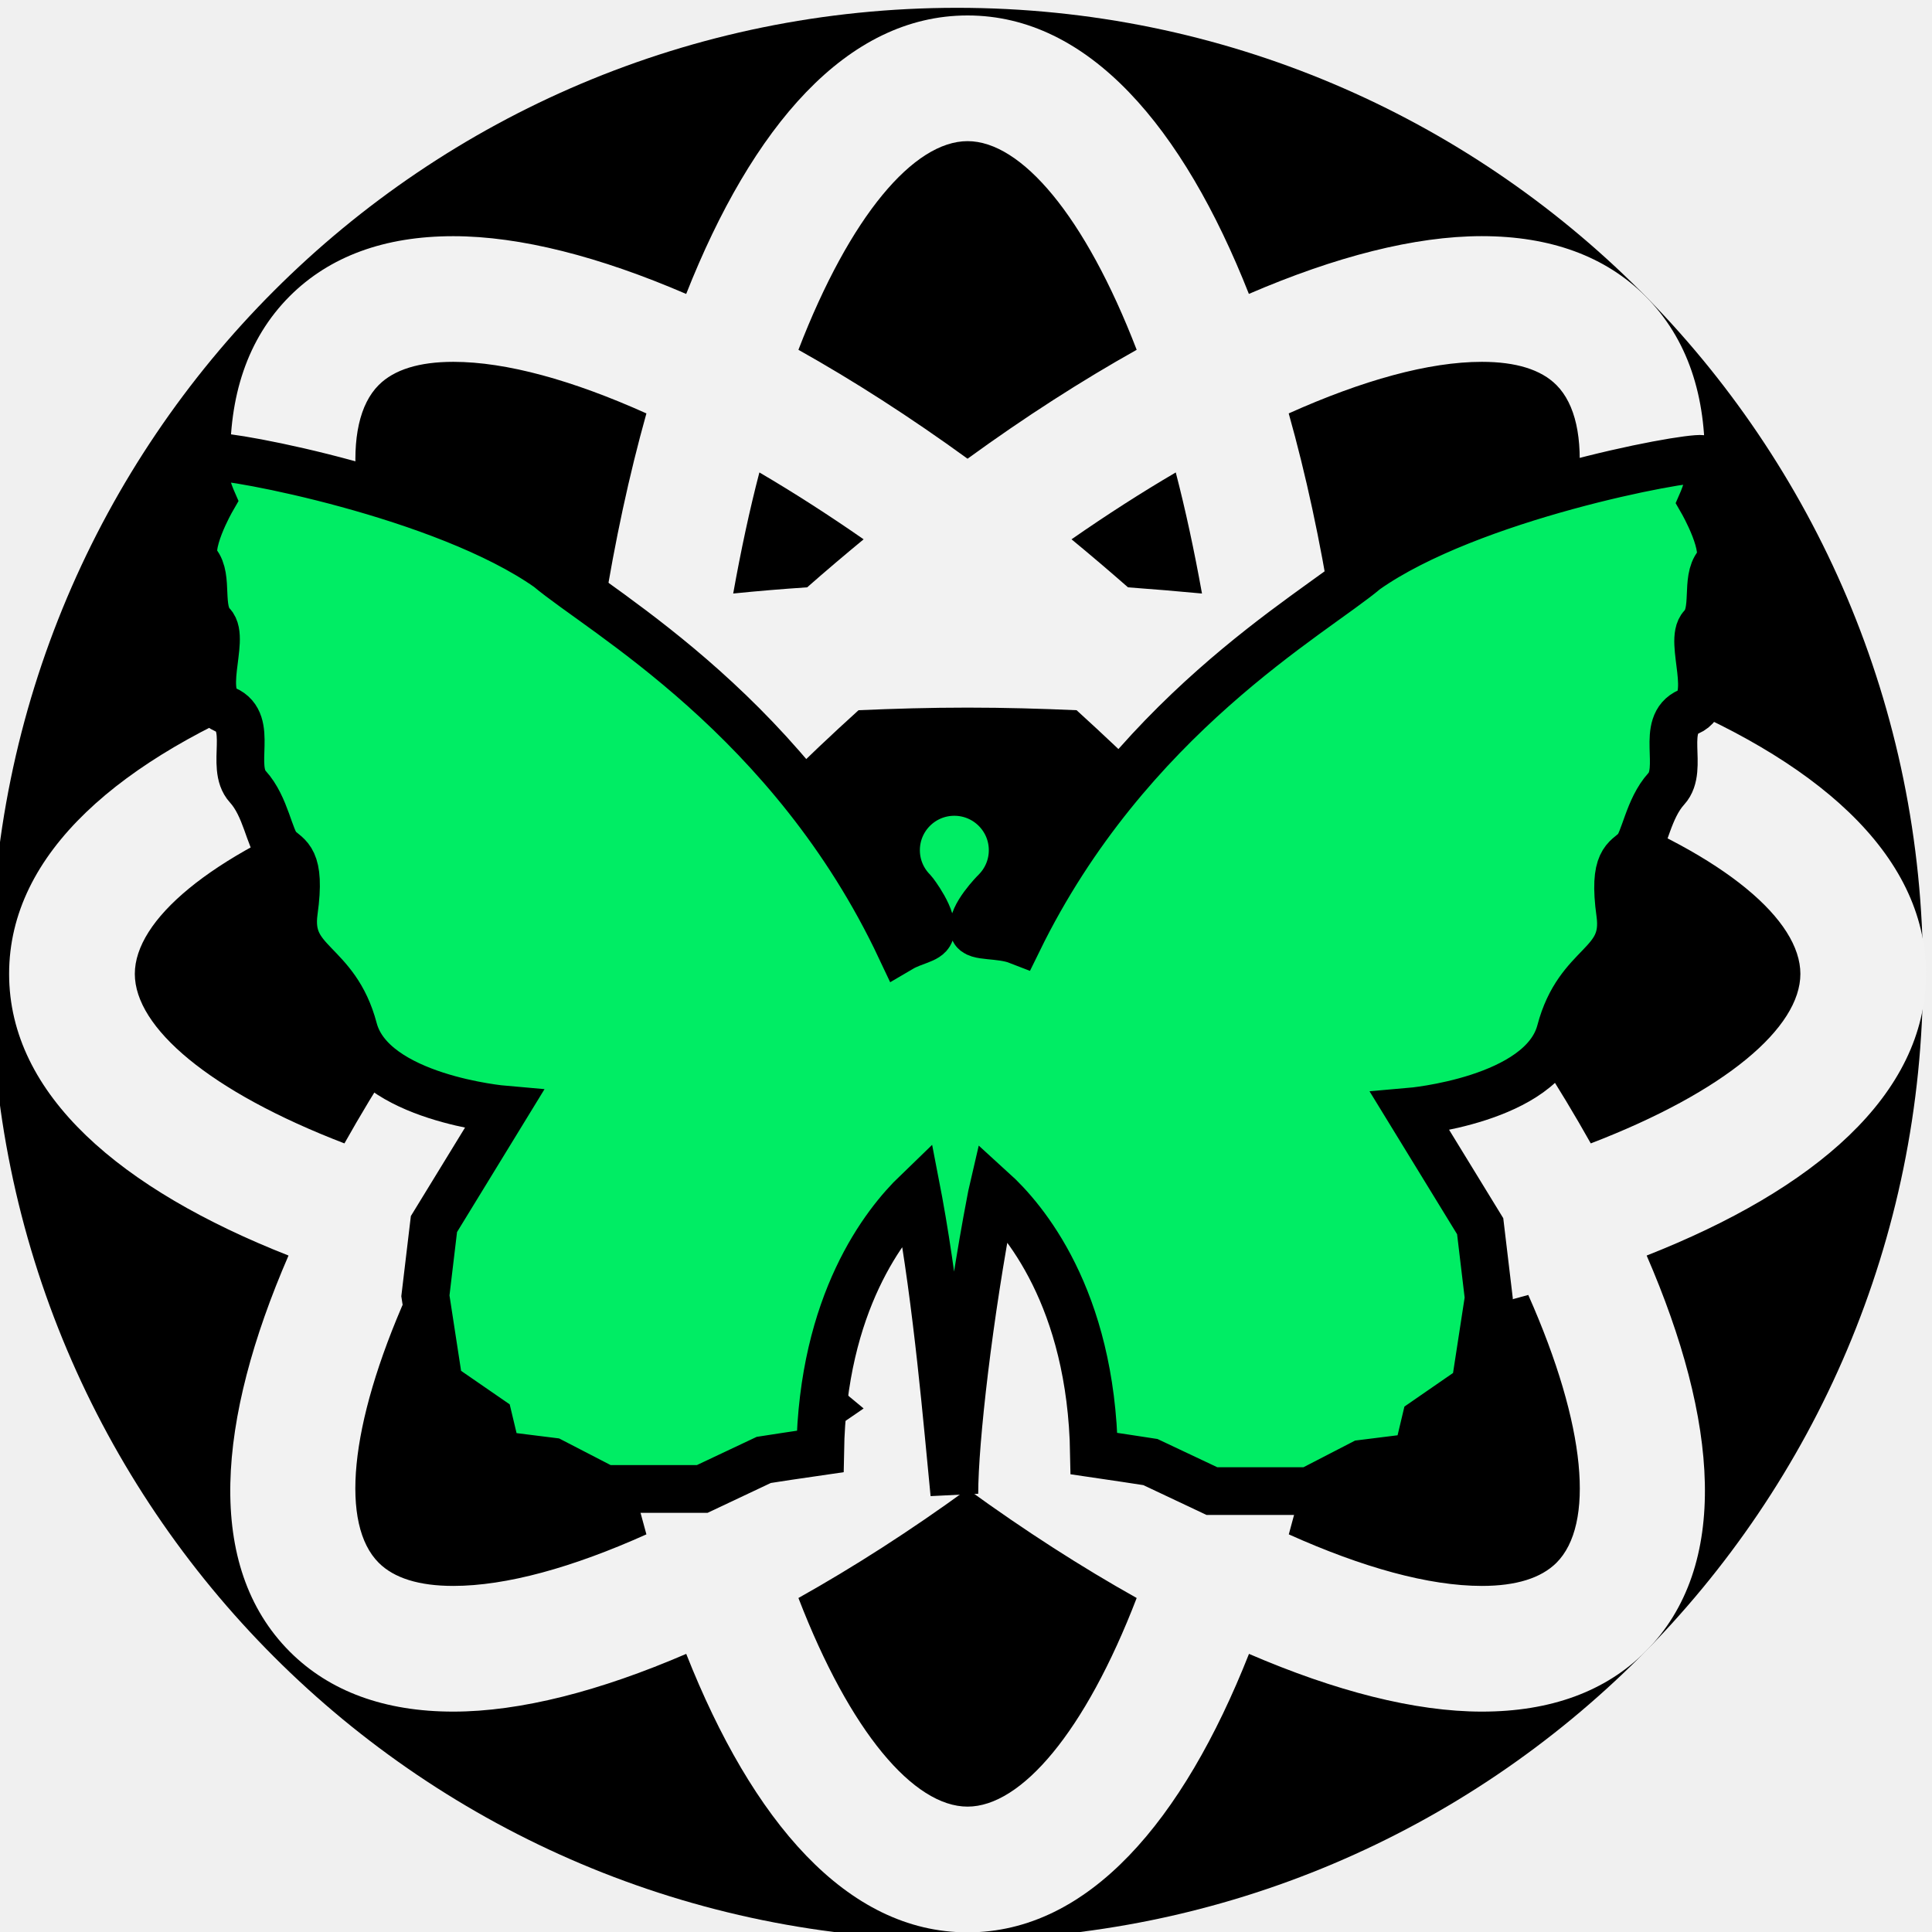
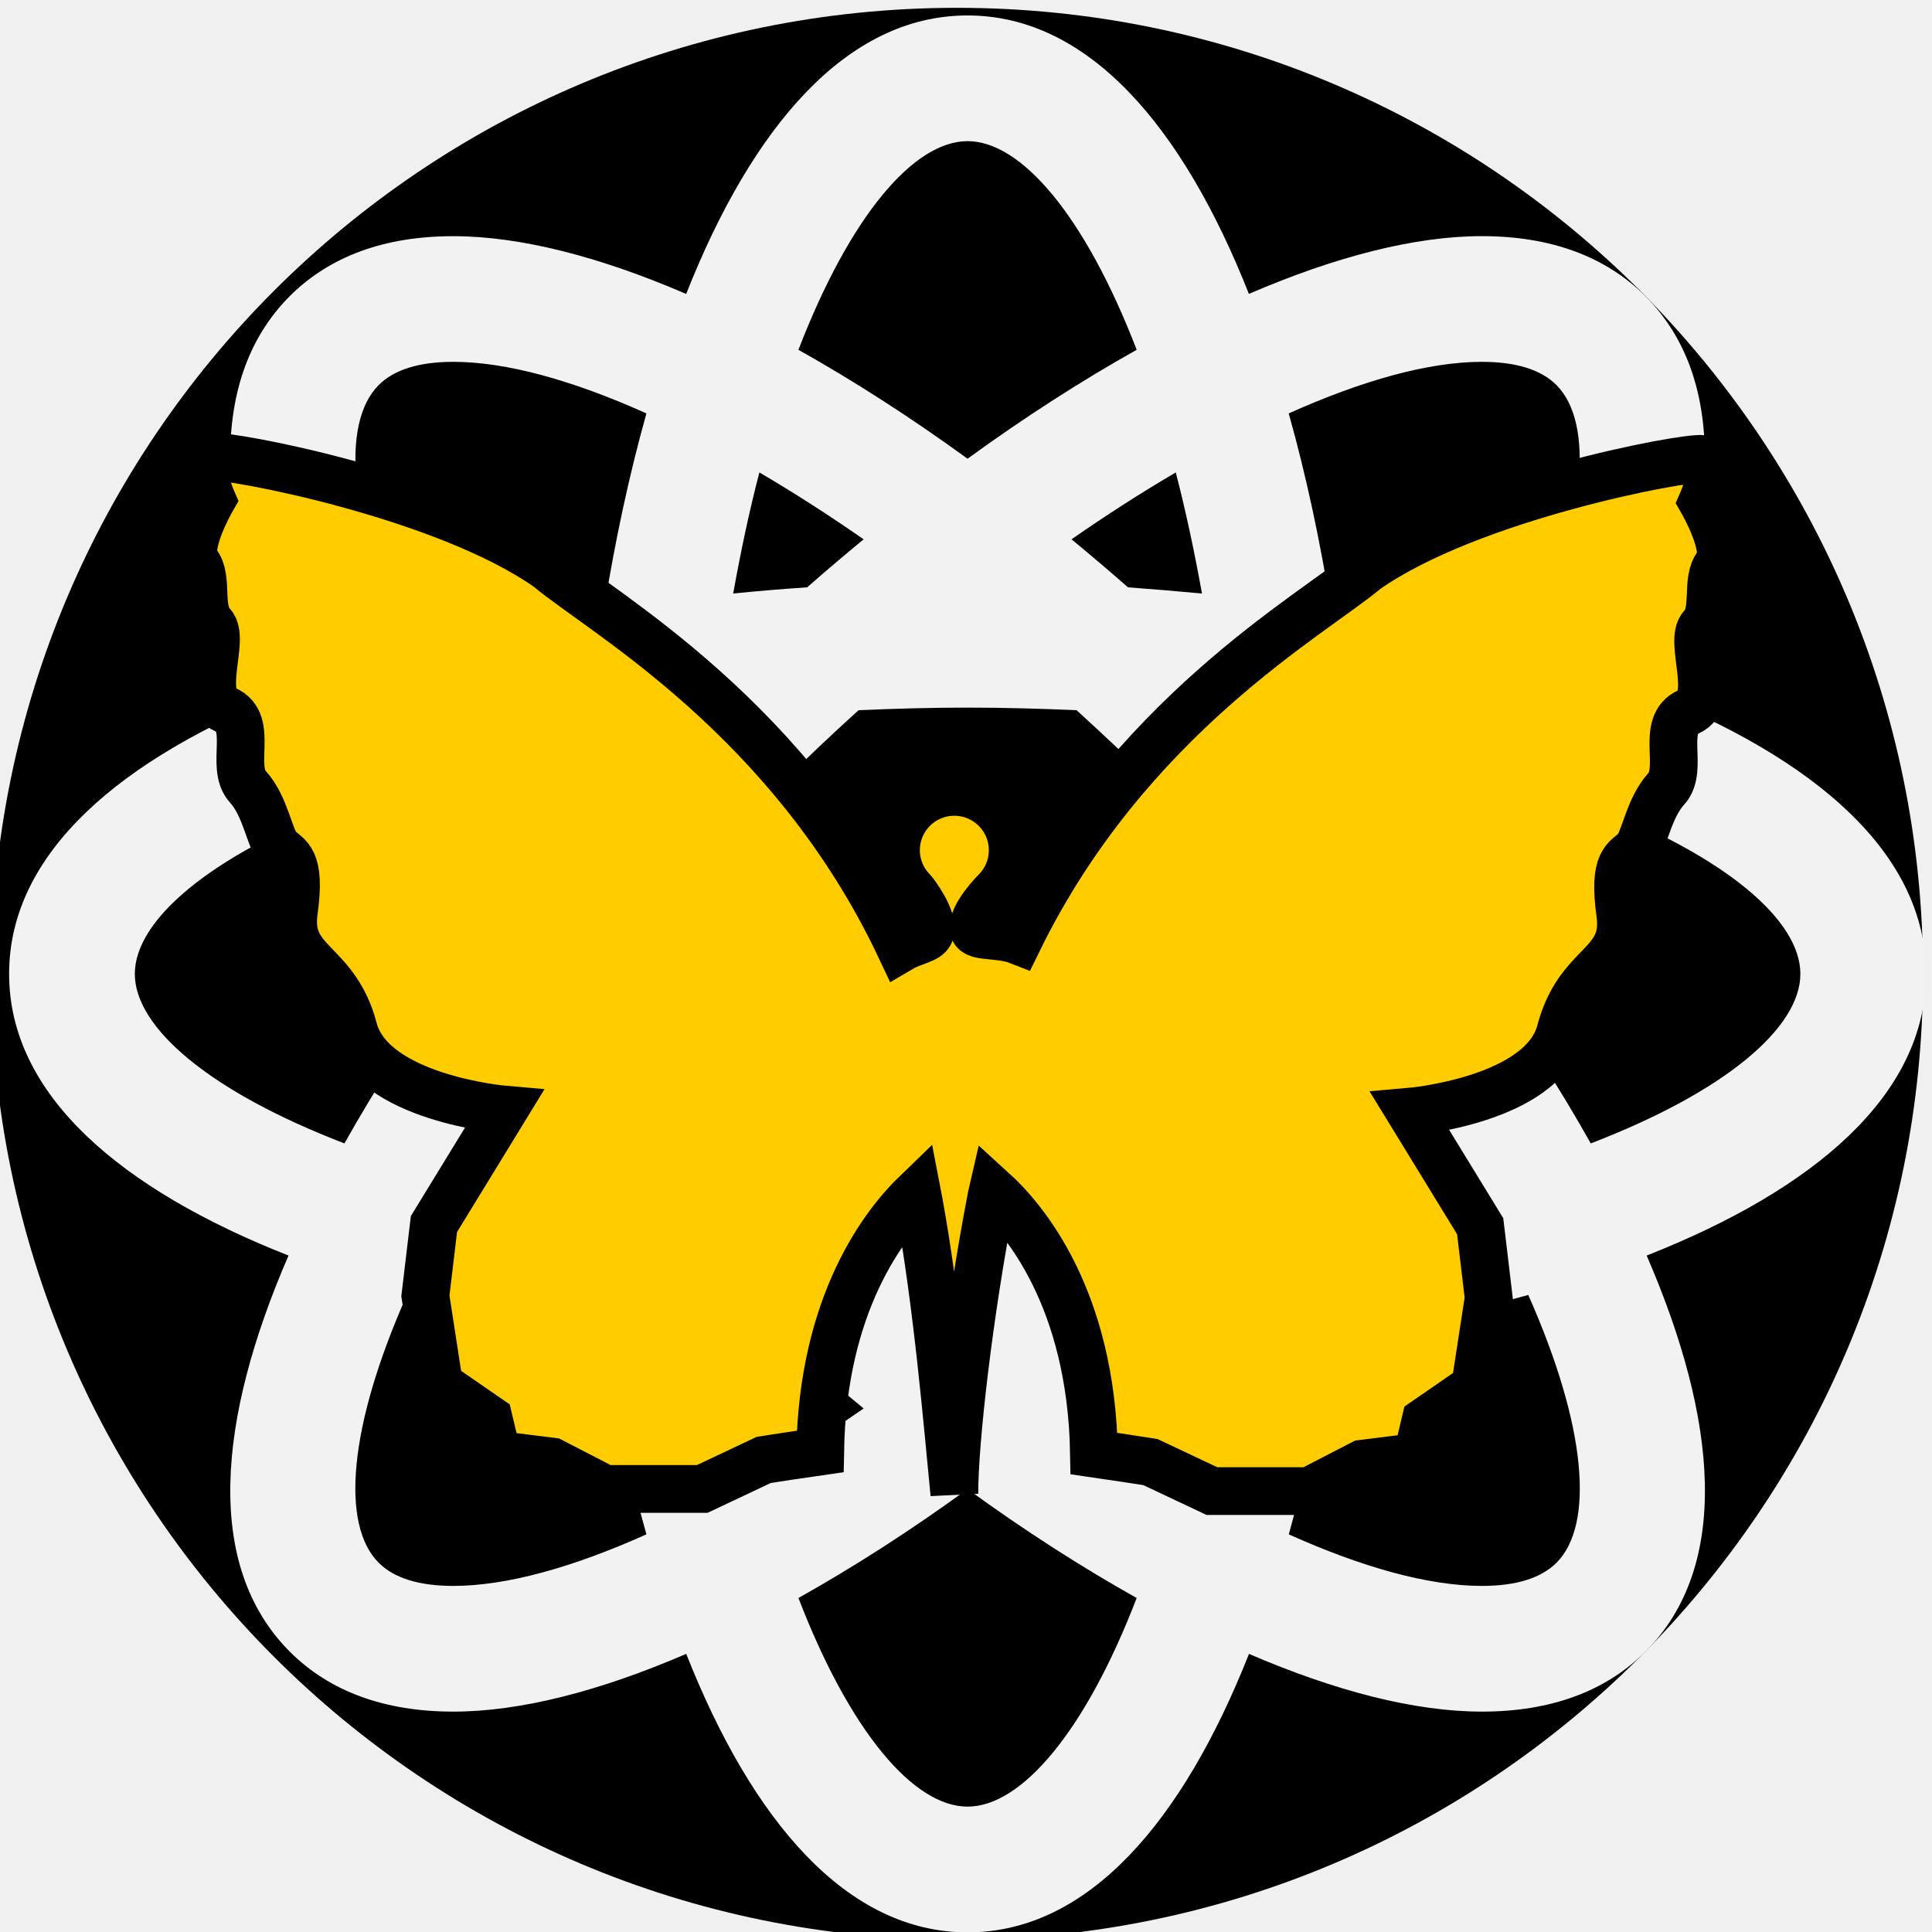
<svg xmlns="http://www.w3.org/2000/svg" width="64" height="64" version="1.1" viewBox="0 0 33.867 33.867">
  <g transform="translate(-86.413 -117.02)">
    <circle cx="103.19" cy="134.09" r="16.933" stroke-width=".265" />
  </g>
  <g transform="matrix(.14562 0 0 .14562 .15992 .27015)" fill="#fff">
    <path d="m230.75 115.38c0-14.588-13.494-25.972-33.638-33.907 8.594-19.81 10.137-37.38-0.154-47.688-4.793-4.788-11.419-7.214-19.677-7.214-8.08 0-17.649 2.474-28.041 6.954-7.926-20.088-19.304-33.52-33.865-33.52-14.57 0-25.937 13.438-33.872 33.525-10.391-4.48-19.961-6.954-28.041-6.954-8.264 0-14.884 2.427-19.677 7.214-10.291 10.308-8.751 27.866-0.151 47.688-20.149 7.93-33.635 19.308-33.635 33.901 0 14.591 13.485 25.975 33.635 33.907-8.594 19.812-10.134 37.38 0.157 47.688 4.793 4.788 11.417 7.212 19.677 7.212 8.08 0 17.649-2.471 28.041-6.951 7.935 20.084 19.304 33.525 33.872 33.525 14.573 0 25.934-13.441 33.872-33.525 10.391 4.48 19.96 6.951 28.04 6.951 8.258 0 14.884-2.424 19.677-7.212 10.291-10.308 8.748-27.863 0.154-47.688 20.144-7.931 33.626-19.315 33.626-33.906zm-53.463-73.678c4.114 0 7.122 0.937 8.973 2.79 4.563 4.575 3.659 16.361-3.398 32.237-7.442-2.09-15.403-3.804-23.708-5.128-1.324-8.299-3.032-16.27-5.119-23.69 8.877-3.983 16.857-6.209 23.252-6.209zm-29.85 73.678c0 4.527-0.13 8.881-0.319 13.148-2.884 3.156-5.875 6.324-9.066 9.517-3.145 3.145-6.337 6.159-9.552 9.079-4.268 0.183-8.609 0.307-13.125 0.307s-8.86-0.124-13.122-0.307c-3.215-2.932-6.416-5.935-9.552-9.079-3.195-3.192-6.191-6.378-9.073-9.517-0.186-4.268-0.313-8.621-0.313-13.148 0-4.528 0.127-8.884 0.313-13.151 2.882-3.153 5.873-6.319 9.073-9.517 3.136-3.142 6.331-6.156 9.552-9.073 4.262-0.186 8.606-0.313 13.122-0.313 4.521 0 8.857 0.127 13.125 0.313 3.215 2.926 6.413 5.932 9.552 9.073 3.186 3.198 6.183 6.381 9.066 9.517 0.184 4.267 0.319 8.623 0.319 13.151zm-12.749-46.533c-2.264-1.986-4.527-3.91-6.798-5.781 4.256-2.958 8.446-5.647 12.549-8.05 1.171 4.504 2.223 9.395 3.156 14.576-2.943-0.277-5.91-0.526-8.907-0.745zm-38.621 0c-2.985 0.198-5.949 0.446-8.904 0.745 0.928-5.181 1.974-10.072 3.153-14.576 4.099 2.403 8.292 5.092 12.548 8.05-2.275 1.877-4.539 3.795-6.797 5.781zm-27.225 27.284c-1.974 2.258-3.892 4.54-5.781 6.854-3.038-4.359-5.769-8.588-8.139-12.646 4.533-1.185 9.448-2.243 14.664-3.177-0.282 2.973-0.531 5.97-0.744 8.969zm0 38.497c0.207 3.003 0.455 5.994 0.75 8.973-5.216-0.934-10.131-1.998-14.664-3.18 2.37-4.055 5.101-8.275 8.139-12.649 1.883 2.317 3.801 4.598 5.775 6.856zm27.225 27.284c2.264 1.986 4.528 3.913 6.797 5.781-4.256 2.955-8.45 5.65-12.548 8.05-1.18-4.504-2.226-9.397-3.153-14.576 2.949 0.278 5.908 0.526 8.904 0.745zm38.621 0c2.984-0.2 5.94-0.449 8.907-0.745-0.922 5.179-1.974 10.072-3.156 14.576-4.103-2.399-8.293-5.095-12.549-8.05 2.277-1.879 4.541-3.794 6.798-5.781zm27.219-27.284c1.975-2.258 3.901-4.539 5.781-6.856 3.038 4.362 5.769 8.595 8.139 12.649-4.533 1.182-9.451 2.246-14.664 3.18 0.289-2.979 0.537-5.97 0.744-8.973zm0-38.497c-0.207-3-0.455-5.997-0.75-8.969 5.207 0.934 10.131 1.992 14.664 3.177-2.37 4.058-5.101 8.275-8.139 12.646-1.873-2.314-3.794-4.595-5.775-6.854zm-46.532-80.995c6.457 0 14.13 8.952 20.359 25.118-6.626 3.712-13.453 8.092-20.359 13.11-6.913-5.019-13.734-9.398-20.36-13.11 6.233-16.166 13.908-25.118 20.36-25.118zm-70.882 29.356c1.853-1.854 4.873-2.79 8.976-2.79 6.398 0 14.381 2.226 23.247 6.209-2.081 7.433-3.789 15.392-5.119 23.69-8.299 1.324-16.275 3.038-23.708 5.128-7.052-15.876-7.965-27.662-3.396-32.237zm-29.362 70.888c0-6.464 8.993-14.168 25.233-20.404 3.783 6.738 8.195 13.589 13.134 20.404-4.933 6.812-9.351 13.668-13.134 20.406-16.245-6.241-25.233-13.943-25.233-20.406zm38.332 73.675c-4.105 0-7.123-0.935-8.976-2.79-4.569-4.575-3.656-16.361 3.401-32.237 7.433 2.093 15.403 3.807 23.708 5.131 1.324 8.298 3.032 16.267 5.119 23.69-8.871 3.983-16.848 6.206-23.252 6.206zm61.912 26.568c-6.458 0-14.133-8.954-20.36-25.114 6.626-3.712 13.453-8.086 20.36-13.11 6.913 5.024 13.733 9.398 20.359 13.11-6.217 16.16-13.902 25.114-20.359 25.114zm70.896-29.358c-1.862 1.855-4.87 2.79-8.979 2.79-6.401 0-14.381-2.223-23.247-6.206 2.081-7.437 3.789-15.393 5.119-23.69 8.299-1.324 16.278-3.038 23.708-5.131 7.047 15.875 7.963 27.662 3.399 32.237zm4.126-50.479c-3.783-6.738-8.192-13.594-13.134-20.406 4.93-6.815 9.351-13.666 13.134-20.404 16.242 6.236 25.232 13.94 25.232 20.404 1e-3 6.463-8.989 14.165-25.232 20.406z" fill="#f2f2f2" />
  </g>
-   <g transform="matrix(.83691 0 0 .83691 3.3871 3.7056)" fill="#00ed64" stroke="#000">
-     <path d="m31.609 6.08s0.37-0.847 0-0.895c-0.369-0.047-4.867 0.788-7.051 2.327-1.105 0.934-4.983 3.07-7.279 7.763-0.388-0.151-0.893-0.064-0.929-0.233-0.06-0.279 0.449-0.792 0.454-0.796 0.223-0.222 0.36-0.528 0.36-0.866 0-0.674-0.547-1.221-1.223-1.221-0.674 0-1.221 0.547-1.221 1.221 0 0.338 0.138 0.644 0.36 0.865 2e-3 2e-3 0.454 0.577 0.353 0.864-0.053 0.147-0.342 0.167-0.616 0.328-2.279-4.837-6.255-7.024-7.377-7.971-2.183-1.538-6.681-2.373-7.05-2.326-0.37 0.047 0 0.895 0 0.895s-0.584 1.014-0.322 1.324 0.023 0.979 0.322 1.289-0.322 1.527 0.286 1.79c0.608 0.262 0.084 1.193 0.466 1.61 0.381 0.417 0.453 1.098 0.644 1.289s0.478 0.203 0.322 1.324 0.871 1.026 1.252 2.47c0.382 1.442 3.15 1.682 3.15 1.682l-1.468 2.398-0.179 1.503 0.286 1.86 1.038 0.716 0.18 0.753 1.146 0.143 1.108 0.573h2.041l1.288-0.608s0.931-0.144 1.182-0.179c0.053-3.117 1.351-4.769 2.029-5.422 0.012 0.062 0.023 0.125 0.035 0.188 0.394 2.147 0.604 4.685 0.746 6.122 0-1.113 0.305-3.762 0.765-6.156 0.013-0.065 0.024-0.131 0.039-0.195 0.643 0.584 2.064 2.239 2.121 5.508 0.251 0.036 1.182 0.179 1.182 0.179l1.288 0.608h2.04l1.109-0.573 1.146-0.143 0.179-0.752 1.038-0.717 0.286-1.86-0.179-1.503-1.469-2.398s2.77-0.239 3.15-1.683 1.408-1.349 1.252-2.47c-0.155-1.121 0.132-1.133 0.322-1.324s0.263-0.871 0.645-1.289-0.143-1.349 0.467-1.611c0.606-0.262-0.013-1.479 0.285-1.79 0.299-0.31 0.061-0.979 0.322-1.289 0.263-0.307-0.321-1.322-0.321-1.322z" fill="#00ed64" stroke="#000" />
+   <g transform="matrix(.83691 0 0 .83691 3.3871 3.7056)" fill="#fc0" stroke="#000">
+     <path d="m31.609 6.08s0.37-0.847 0-0.895c-0.369-0.047-4.867 0.788-7.051 2.327-1.105 0.934-4.983 3.07-7.279 7.763-0.388-0.151-0.893-0.064-0.929-0.233-0.06-0.279 0.449-0.792 0.454-0.796 0.223-0.222 0.36-0.528 0.36-0.866 0-0.674-0.547-1.221-1.223-1.221-0.674 0-1.221 0.547-1.221 1.221 0 0.338 0.138 0.644 0.36 0.865 2e-3 2e-3 0.454 0.577 0.353 0.864-0.053 0.147-0.342 0.167-0.616 0.328-2.279-4.837-6.255-7.024-7.377-7.971-2.183-1.538-6.681-2.373-7.05-2.326-0.37 0.047 0 0.895 0 0.895s-0.584 1.014-0.322 1.324 0.023 0.979 0.322 1.289-0.322 1.527 0.286 1.79c0.608 0.262 0.084 1.193 0.466 1.61 0.381 0.417 0.453 1.098 0.644 1.289s0.478 0.203 0.322 1.324 0.871 1.026 1.252 2.47c0.382 1.442 3.15 1.682 3.15 1.682l-1.468 2.398-0.179 1.503 0.286 1.86 1.038 0.716 0.18 0.753 1.146 0.143 1.108 0.573h2.041l1.288-0.608s0.931-0.144 1.182-0.179c0.053-3.117 1.351-4.769 2.029-5.422 0.012 0.062 0.023 0.125 0.035 0.188 0.394 2.147 0.604 4.685 0.746 6.122 0-1.113 0.305-3.762 0.765-6.156 0.013-0.065 0.024-0.131 0.039-0.195 0.643 0.584 2.064 2.239 2.121 5.508 0.251 0.036 1.182 0.179 1.182 0.179l1.288 0.608h2.04l1.109-0.573 1.146-0.143 0.179-0.752 1.038-0.717 0.286-1.86-0.179-1.503-1.469-2.398s2.77-0.239 3.15-1.683 1.408-1.349 1.252-2.47c-0.155-1.121 0.132-1.133 0.322-1.324s0.263-0.871 0.645-1.289-0.143-1.349 0.467-1.611c0.606-0.262-0.013-1.479 0.285-1.79 0.299-0.31 0.061-0.979 0.322-1.289 0.263-0.307-0.321-1.322-0.321-1.322z" fill="#fc0" stroke="#000" />
  </g>
</svg>
